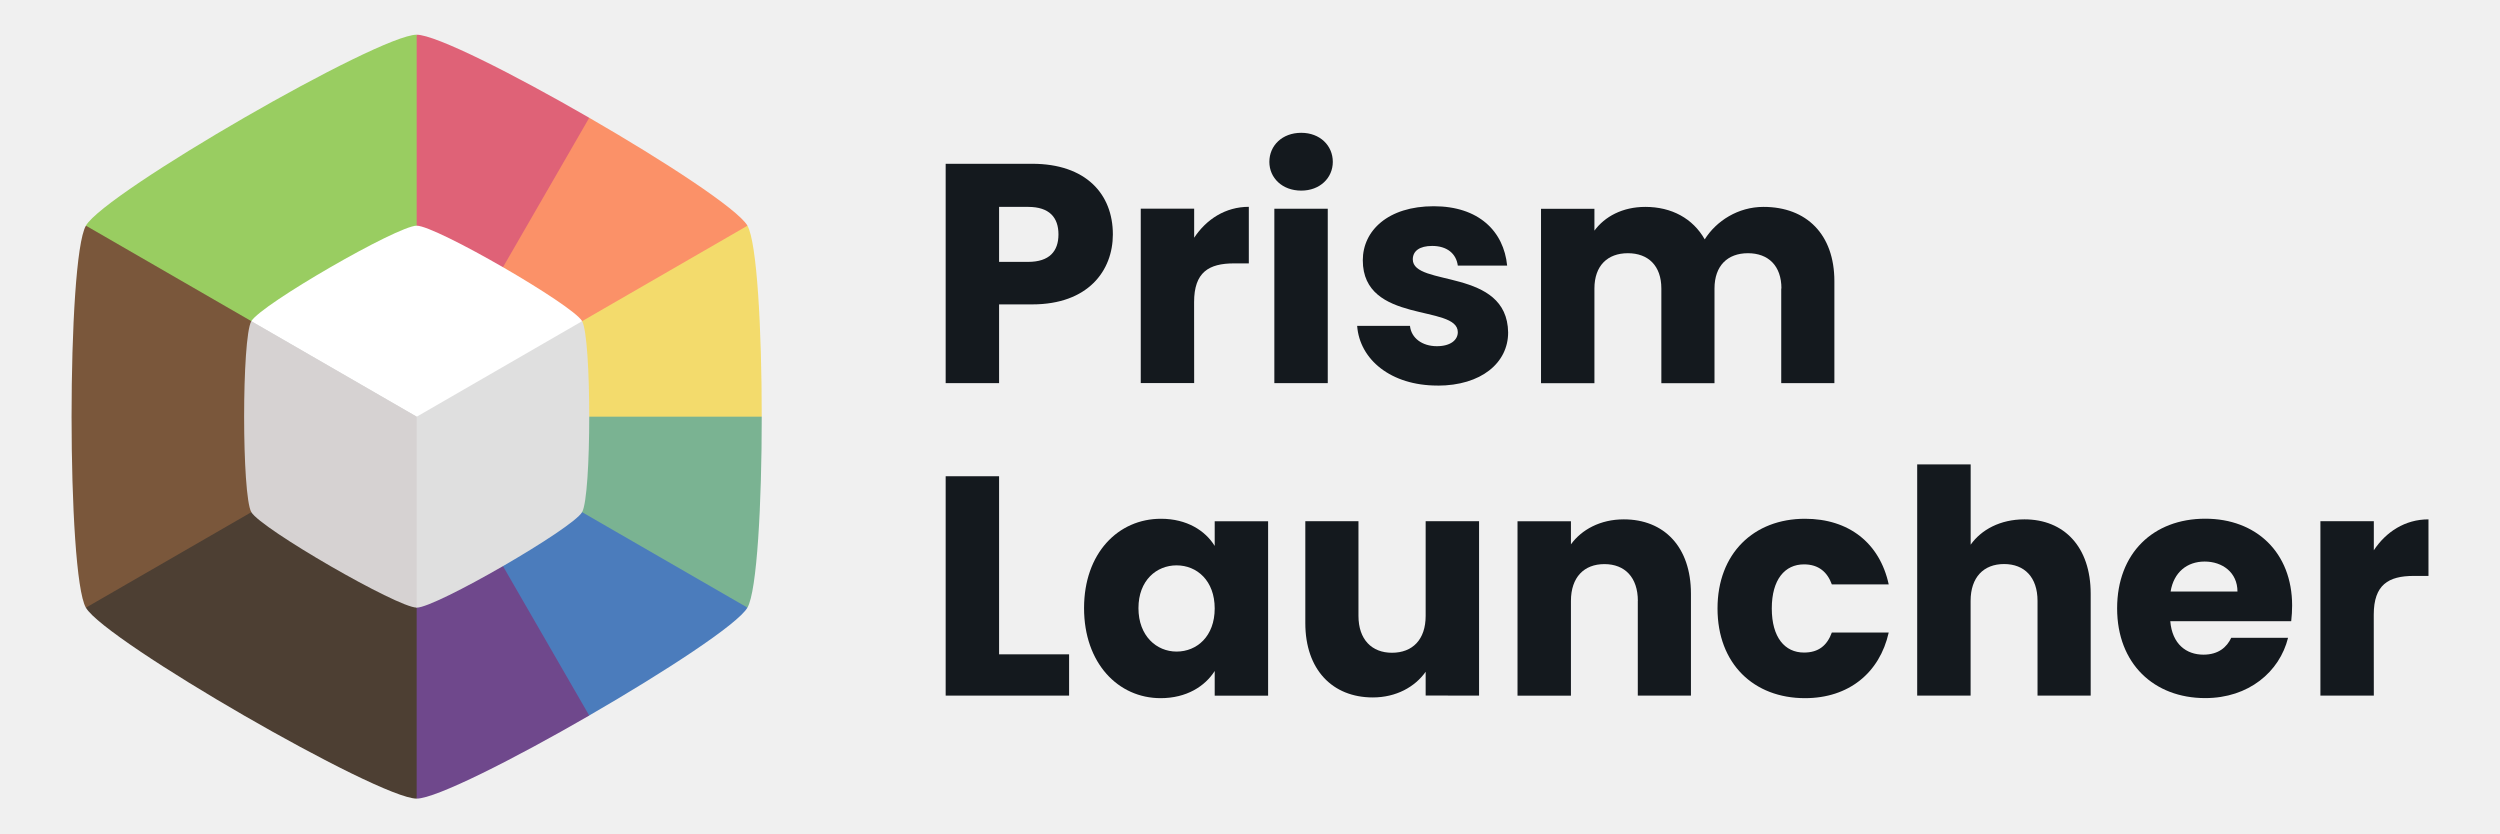
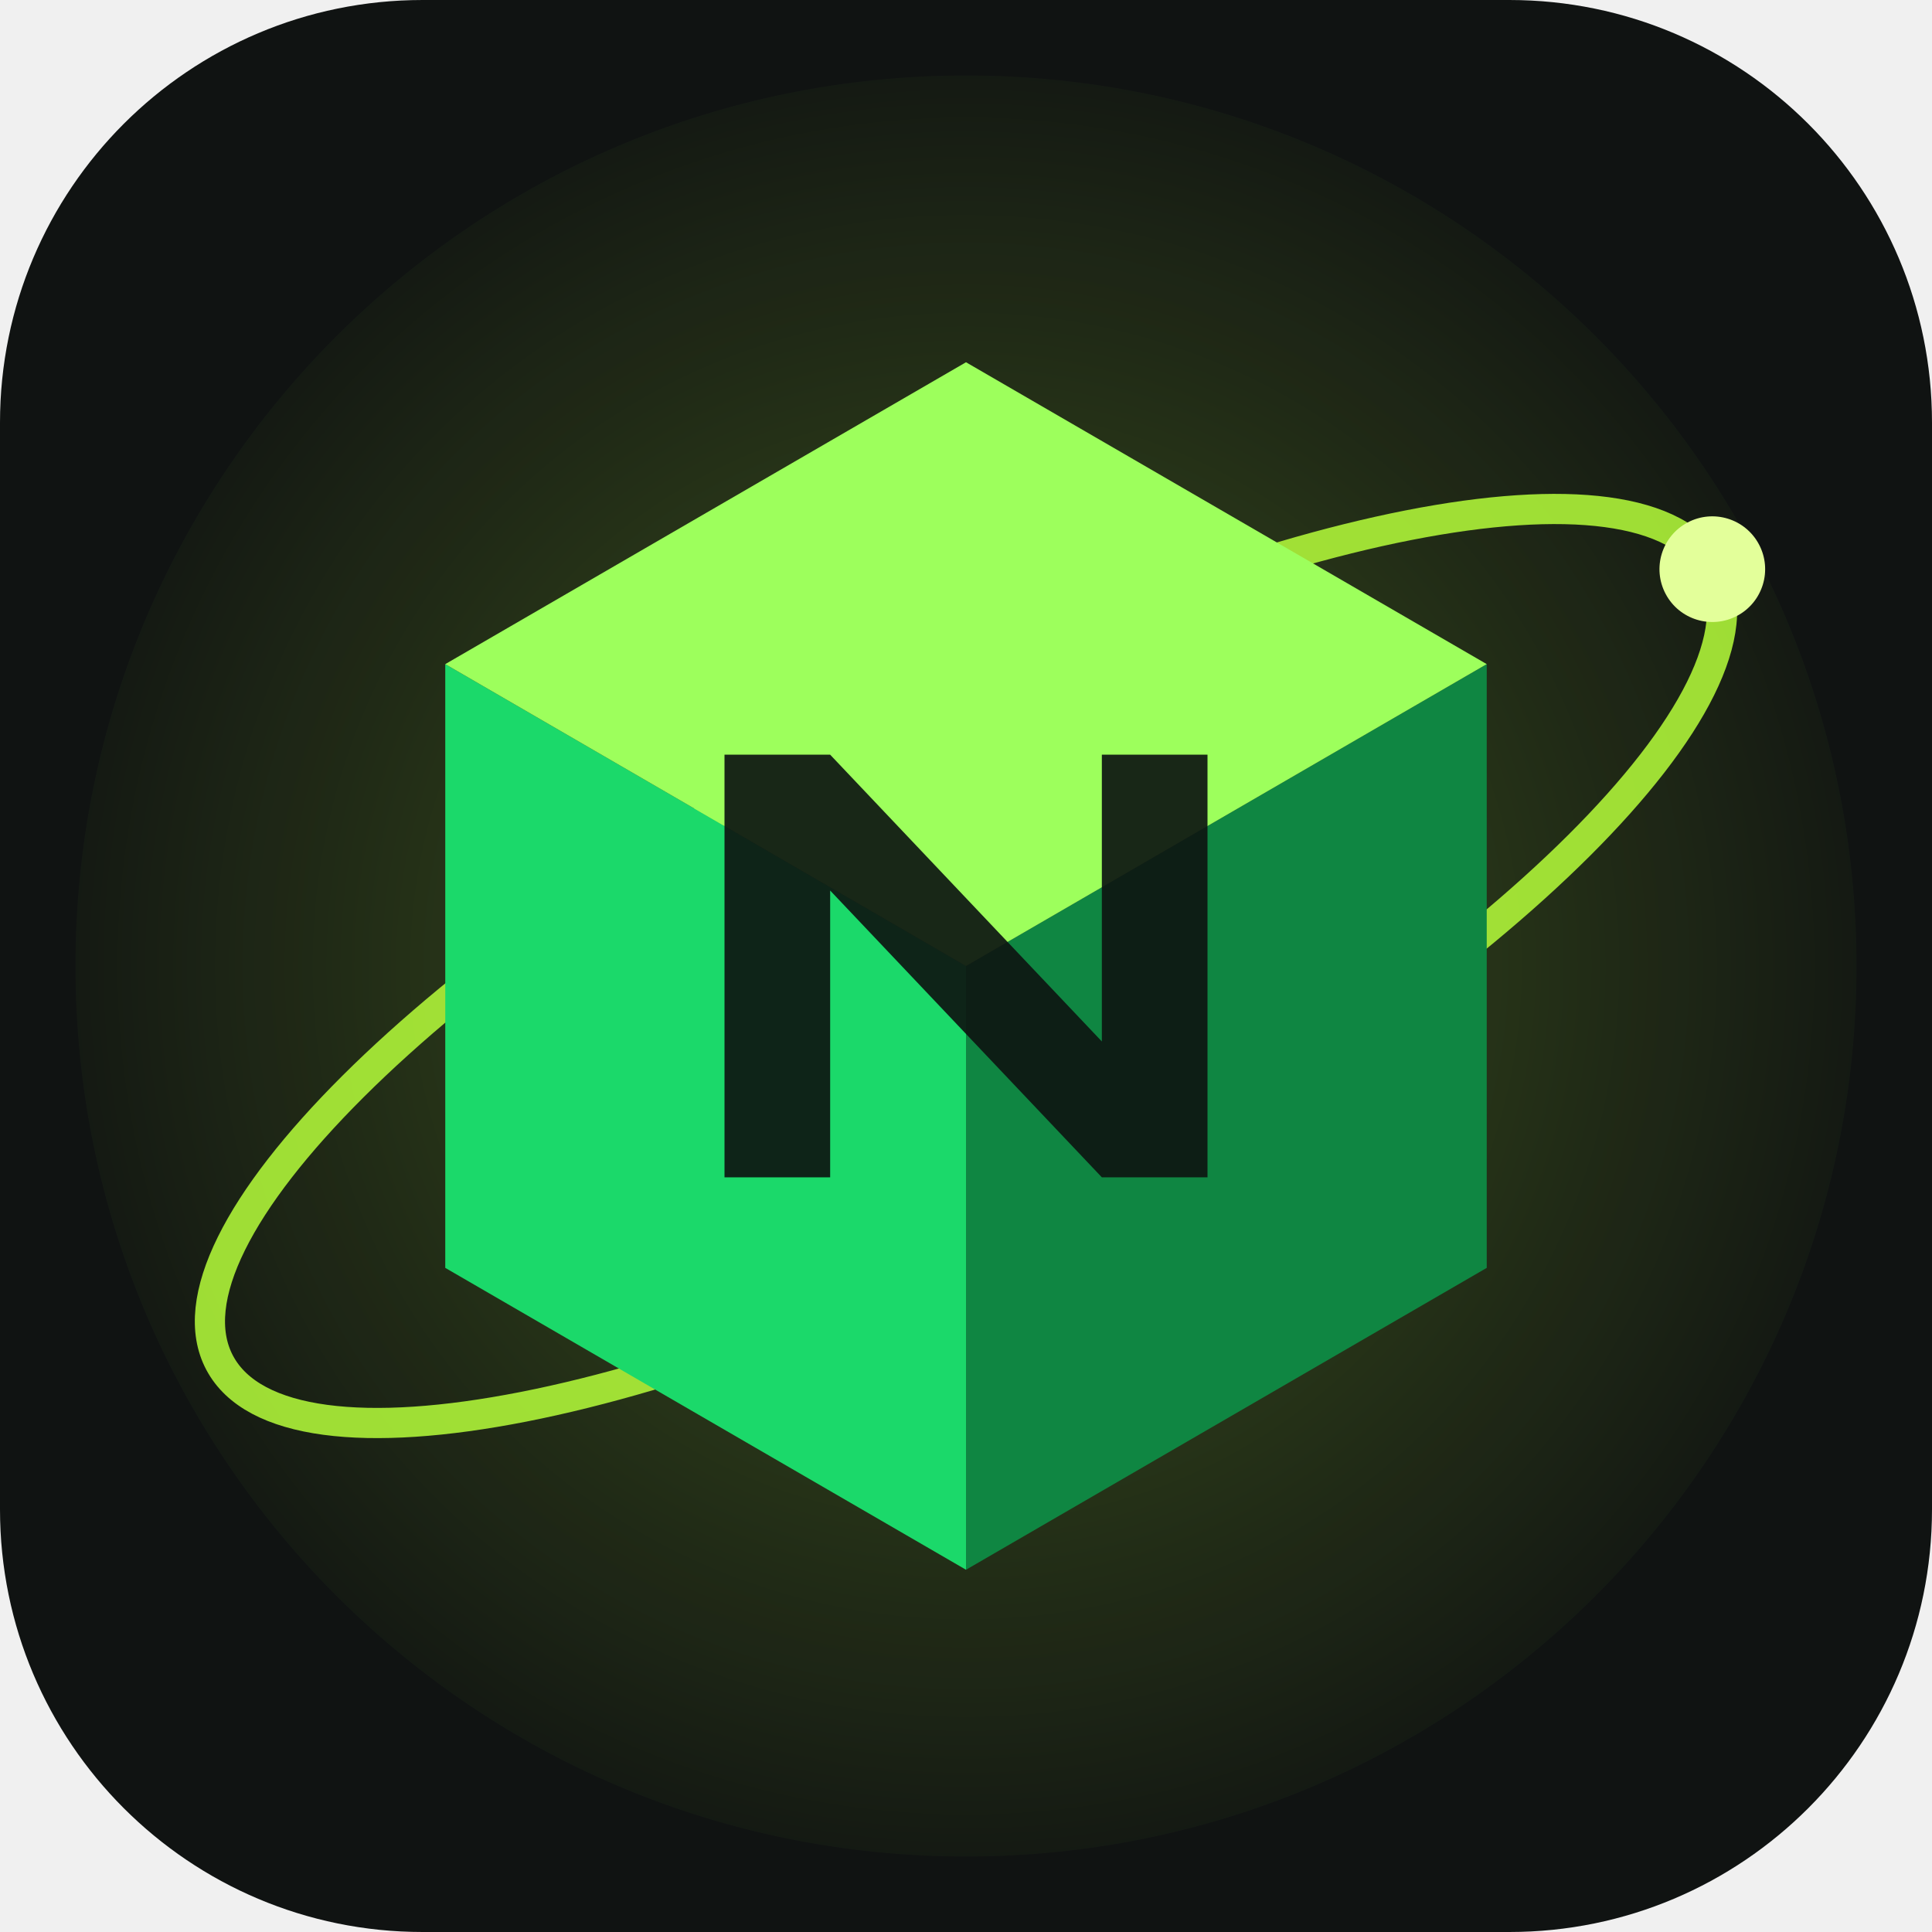
- <svg xmlns="http://www.w3.org/2000/svg" width="144" height="48" version="1.1" viewBox="0 0 38.1 12.7">
-   <g stroke-width=".265">
-     <path d="m6.35 6.35" fill="#99cd61" />
-     <path d="m6.35 0.529-2.521 4.366 2.521 1.455 2.52-1.455 0.11-3.1c-1.151-0.665-2.339-1.266-2.63-1.266z" fill="#df6277" />
-     <path d="m8.98 1.795-2.63 4.555 2.52 1.455 2.521-4.366c-0.146-0.252-1.26-0.98-2.411-1.644z" fill="#fb9168" />
-     <path d="m11.391 3.44-5.041 2.91 2.52 1.455 2.739-1.455c0-1.329-0.073-2.658-0.218-2.91z" fill="#f3db6c" />
-     <path d="m6.35 6.35v2.91h5.041c0.146-0.252 0.218-1.581 0.218-2.91z" fill="#7ab392" />
-     <path d="m6.35 6.35v2.91l2.63 1.644c1.151-0.665 2.266-1.392 2.411-1.644z" fill="#4b7cbc" />
-     <path d="m6.35 6.35-2.521 1.455 2.521 4.366c0.291 0 1.479-0.601 2.63-1.266z" fill="#6f488c" />
-     <path d="m3.829 4.895-2.52 4.366c0.291 0.504 4.459 2.91 5.041 2.91v-5.821z" fill="#4d3f33" />
-     <path d="m1.309 3.44c-0.291 0.504-0.291 5.317 0 5.821l5.041-2.91v-2.91z" fill="#7a573b" />
-     <path d="m6.35 0.529c-0.582-2e-8 -4.75 2.406-5.041 2.91l5.041 2.91z" fill="#99cd61" />
+ <svg xmlns="http://www.w3.org/2000/svg" viewBox="0 0 256 256" width="256" height="256">
+   <defs>
+     <radialGradient id="glow" cx="50%" cy="50%" r="55%">
+       <stop offset="0" stop-color="#b6ff3b" stop-opacity="0.28" />
+       <stop offset="1" stop-color="#b6ff3b" stop-opacity="0" />
+     </radialGradient>
+   </defs>
+   <rect width="256" height="256" rx="56" fill="#101312" />
+   <circle cx="128" cy="128" r="118" fill="url(#glow)" />
+   <g transform="rotate(-28 128 128)">
+     <ellipse cx="128" cy="128" rx="112" ry="34" fill="none" stroke="#b6ff3b" stroke-opacity="0.85" stroke-width="4" />
+     <circle cx="240" cy="128" r="7" fill="#e3ff9a" />
  </g>
-   <g transform="matrix(.88 0 0 .88 -10.906 -1.2421)">
-     <g transform="translate(13.26 2.2776)">
-       <path transform="matrix(.96975 0 0 .96975 .1921 .1921)" d="m6.35 2.939c-0.341 0-2.783 1.41-2.953 1.705l2.953 5.116 2.954-5.116c-0.171-0.295-2.613-1.705-2.954-1.705z" fill="#fff" stroke-width=".265" />
-     </g>
-     <path d="m16.746 6.974 2.864 4.961c0.331 0 2.699-1.367 2.864-1.654 0.165-0.286 0.165-3.021 0-3.307l-2.864 1.654z" fill="#dfdfdf" stroke-width=".265" />
-   </g>
-   <path d="m3.83 4.895c-0.146 0.252-0.146 2.658 0 2.91 0.146 0.252 2.229 1.455 2.52 1.455v-2.91z" fill="#d6d2d2" stroke-width=".265" />
-   <g fill="#14191e" stroke-width=".265" aria-label="Prism Launcher">
-     <path d="m15.669 3.991h-0.443v-0.838h0.443c0.324 0 0.462 0.162 0.462 0.419 0 0.257-0.138 0.419-0.462 0.419zm1.291-0.419c0-0.614-0.41-1.076-1.229-1.076h-1.319v3.343h0.814v-1.2h0.505c0.852 0 1.229-0.514 1.229-1.067z" />
-     <path d="m18.198 4.605c0-0.457 0.224-0.591 0.61-0.591h0.224v-0.862c-0.357 0-0.648 0.191-0.833 0.471v-0.443h-0.814v2.658h0.814z" />
-     <path d="m19.421 3.181v2.658h0.814v-2.658zm0.41-0.276c0.286 0 0.481-0.195 0.481-0.438 0-0.248-0.195-0.443-0.481-0.443-0.291 0-0.486 0.195-0.486 0.443 0 0.243 0.195 0.438 0.486 0.438z" />
-     <path d="m21.908 5.877c0.667 0 1.076-0.348 1.076-0.81-0.014-0.991-1.453-0.691-1.453-1.114 0-0.129 0.105-0.205 0.295-0.205 0.229 0 0.367 0.119 0.391 0.3h0.752c-0.052-0.524-0.433-0.905-1.119-0.905-0.695 0-1.081 0.371-1.081 0.824 0 0.976 1.448 0.667 1.448 1.095 0 0.119-0.11 0.214-0.319 0.214-0.224 0-0.391-0.124-0.41-0.31h-0.805c0.038 0.514 0.514 0.91 1.224 0.91z" />
-     <path d="m27.146 4.396v1.443h0.81v-1.553c0-0.714-0.424-1.133-1.081-1.133-0.386 0-0.719 0.214-0.895 0.495-0.181-0.319-0.505-0.495-0.905-0.495-0.348 0-0.619 0.148-0.776 0.362v-0.333h-0.814v2.658h0.814v-1.443c0-0.348 0.2-0.538 0.51-0.538 0.31 0 0.51 0.191 0.51 0.538v1.443h0.81v-1.443c0-0.348 0.2-0.538 0.51-0.538 0.31 0 0.51 0.191 0.51 0.538z" />
-     <path d="m15.226 7.258h-0.814v3.343h1.881v-0.629h-1.067z" />
-     <path d="m16.521 9.268c0 0.838 0.519 1.372 1.167 1.372 0.395 0 0.676-0.181 0.824-0.414v0.376h0.814v-2.658h-0.814v0.376c-0.143-0.233-0.424-0.414-0.819-0.414-0.652 0-1.172 0.524-1.172 1.362zm1.991 0.005c0 0.424-0.271 0.657-0.581 0.657-0.305 0-0.581-0.238-0.581-0.662s0.276-0.652 0.581-0.652c0.31 0 0.581 0.233 0.581 0.657z" />
-     <path d="m22.541 10.601v-2.658h-0.814v1.443c0 0.362-0.2 0.562-0.514 0.562-0.305 0-0.51-0.2-0.51-0.562v-1.443h-0.81v1.553c0 0.71 0.414 1.133 1.029 1.133 0.357 0 0.643-0.162 0.805-0.391v0.362z" />
-     <path d="m24.96 9.158v1.443h0.81v-1.553c0-0.714-0.41-1.133-1.024-1.133-0.357 0-0.643 0.157-0.805 0.381v-0.352h-0.814v2.658h0.814v-1.443c0-0.362 0.2-0.562 0.51-0.562 0.31 0 0.51 0.2 0.51 0.562z" />
-     <path d="m26.175 9.273c0 0.843 0.552 1.367 1.333 1.367 0.667 0 1.138-0.386 1.276-1h-0.867c-0.071 0.195-0.2 0.305-0.424 0.305-0.291 0-0.491-0.229-0.491-0.672s0.2-0.672 0.491-0.672c0.224 0 0.357 0.119 0.424 0.305h0.867c-0.138-0.633-0.61-1-1.276-1-0.781 0-1.333 0.529-1.333 1.367z" />
-     <path d="m29.218 7.077v3.524h0.814v-1.443c0-0.362 0.2-0.562 0.51-0.562 0.31 0 0.51 0.2 0.51 0.562v1.443h0.81v-1.553c0-0.714-0.405-1.133-1.01-1.133-0.367 0-0.657 0.157-0.819 0.386v-1.224z" />
-     <path d="m33.599 8.558c0.271 0 0.5 0.167 0.5 0.457h-1.019c0.048-0.295 0.252-0.457 0.519-0.457zm1.272 1.162h-0.867c-0.067 0.143-0.195 0.257-0.424 0.257-0.262 0-0.476-0.162-0.505-0.51h1.843c0.009-0.081 0.014-0.162 0.014-0.238 0-0.81-0.548-1.324-1.324-1.324-0.791 0-1.343 0.524-1.343 1.367 0 0.843 0.562 1.367 1.343 1.367 0.662 0 1.133-0.4 1.262-0.919z" />
-     <path d="m36.176 9.368c0-0.457 0.224-0.591 0.61-0.591h0.224v-0.862c-0.357 0-0.648 0.191-0.833 0.471v-0.443h-0.814v2.658h0.814z" />
-   </g>
+   <polygon points="59,88 128,128 128,208 59,168" fill="#1bd96a" />
+   <polygon points="128,128 197,88 197,168 128,208" fill="#0f8642" />
+   <polygon points="128,48 197,88 128,128 59,88" fill="#9dff5c" />
+   <path d="M96 156V100H110L146 138V100H160V156H146L110 118V156Z" fill="#0e1512" fill-opacity="0.92" />
</svg>
